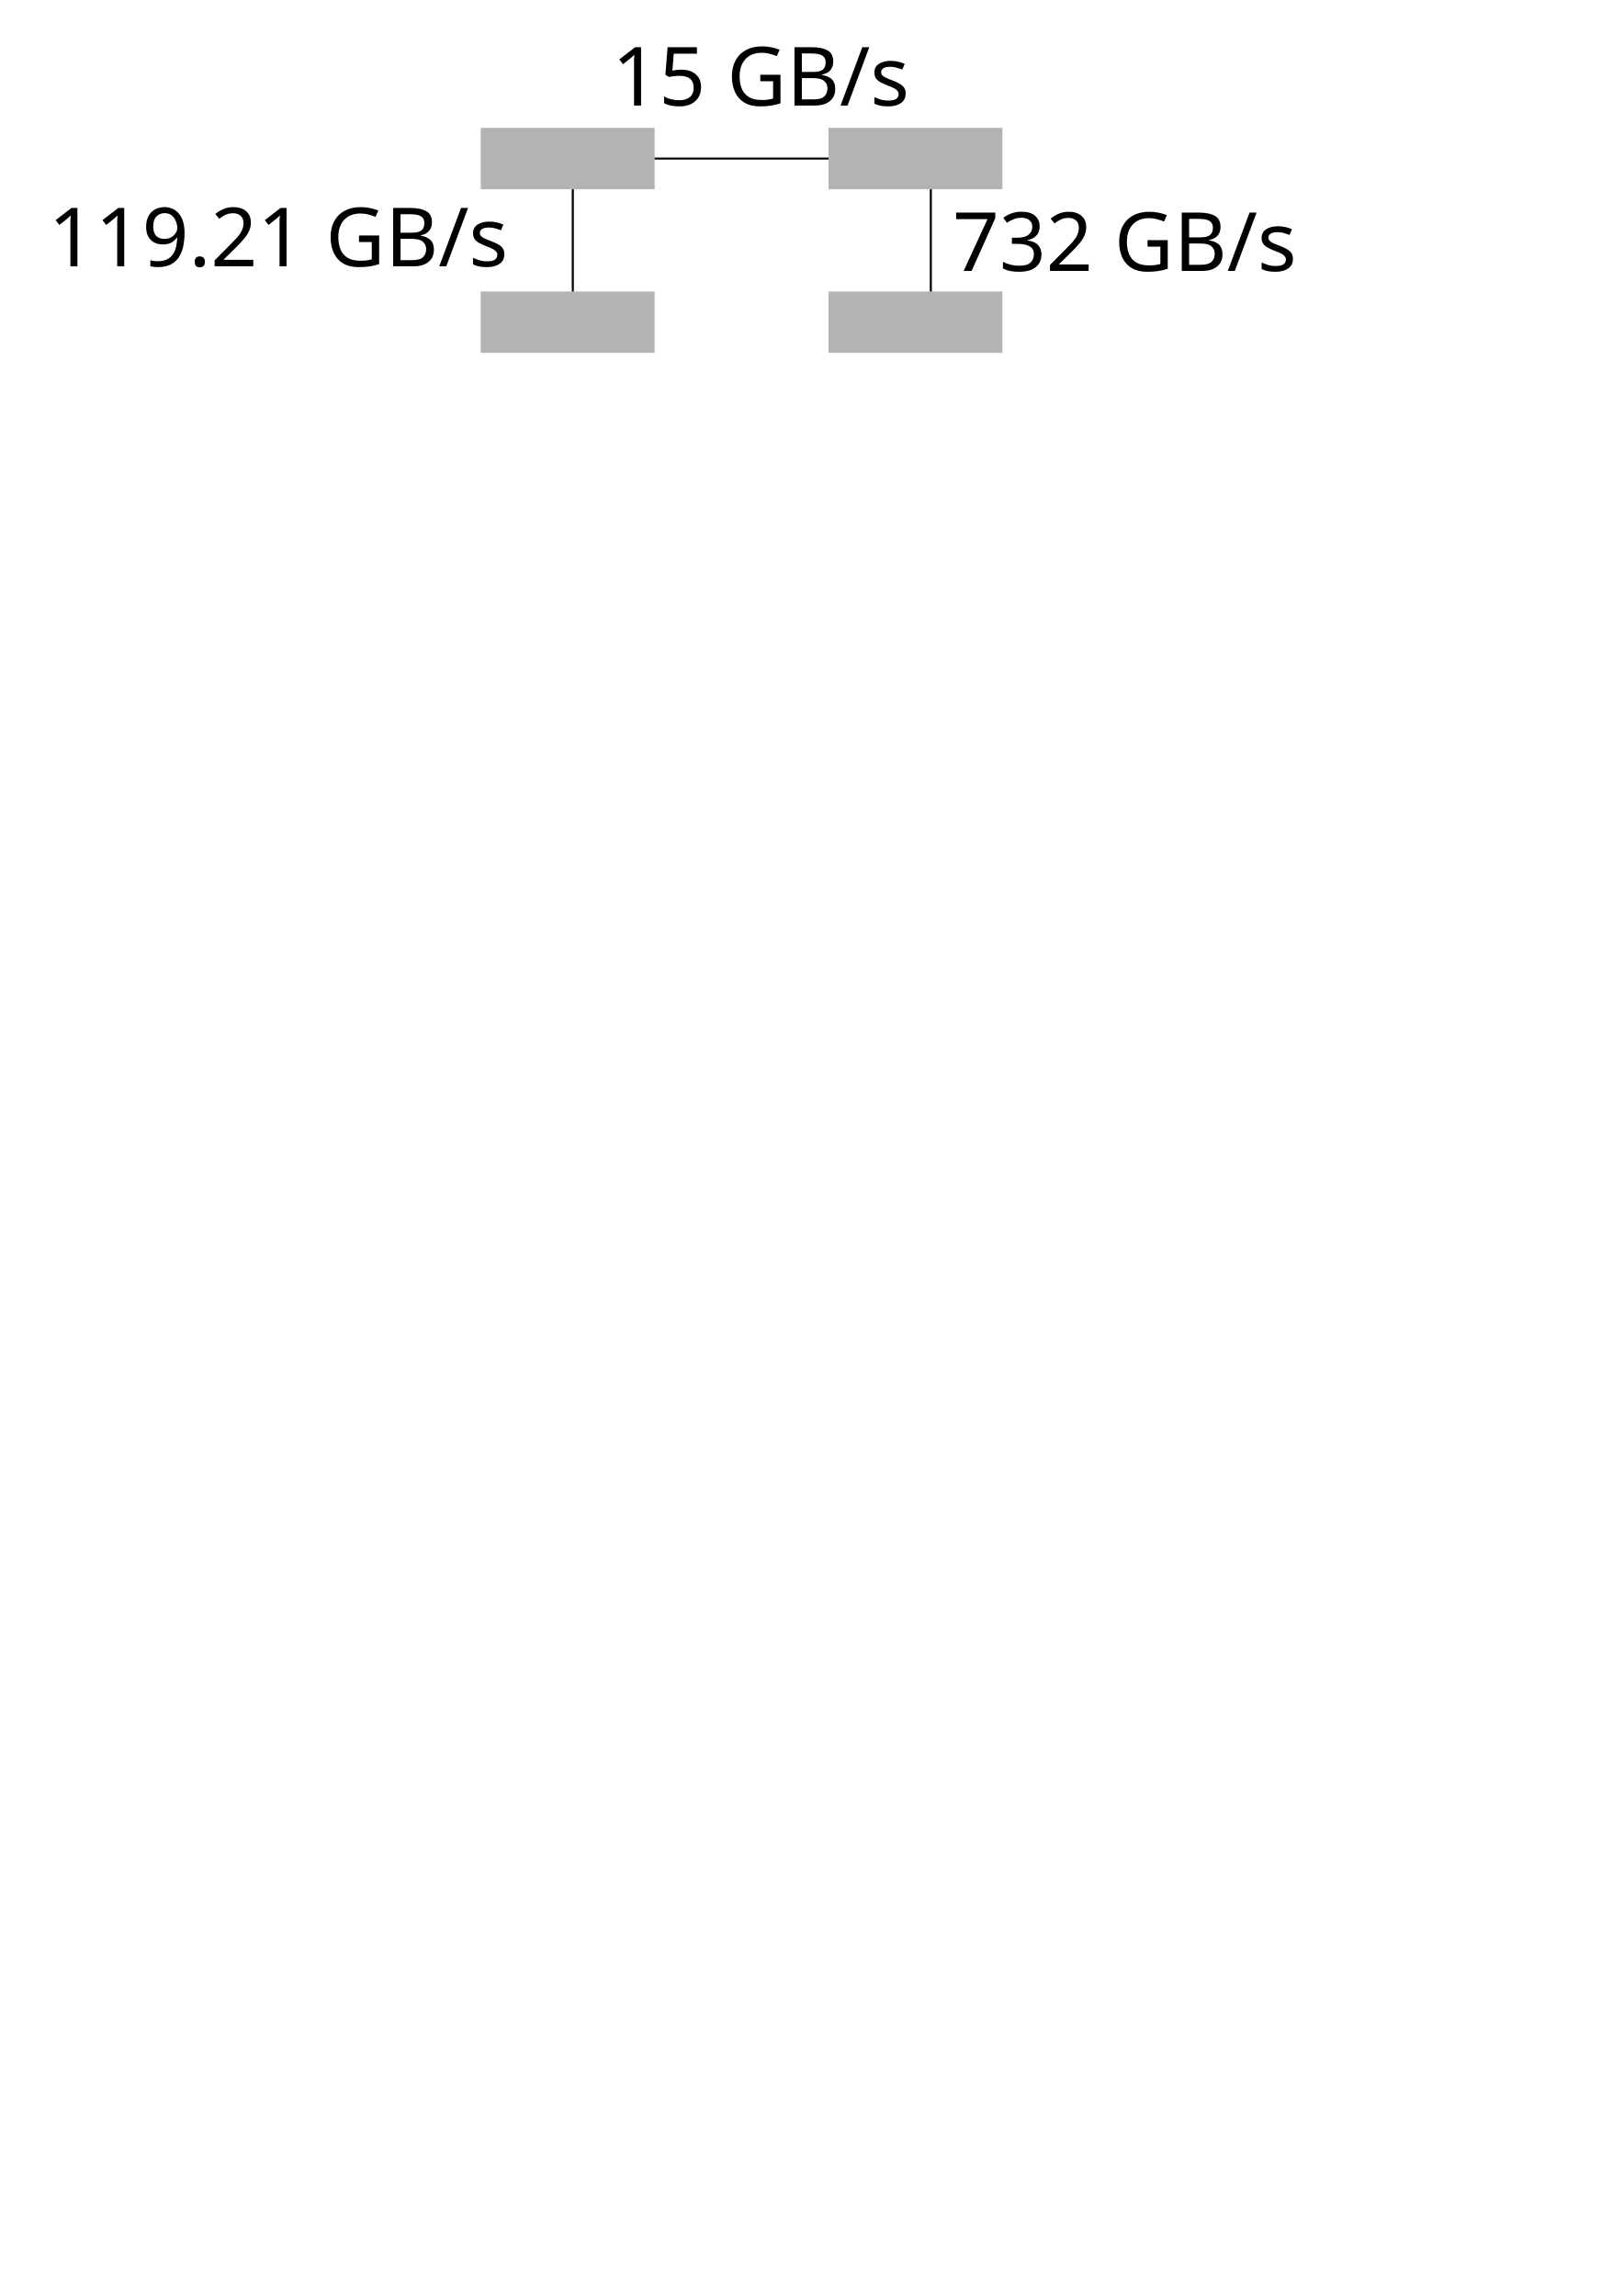
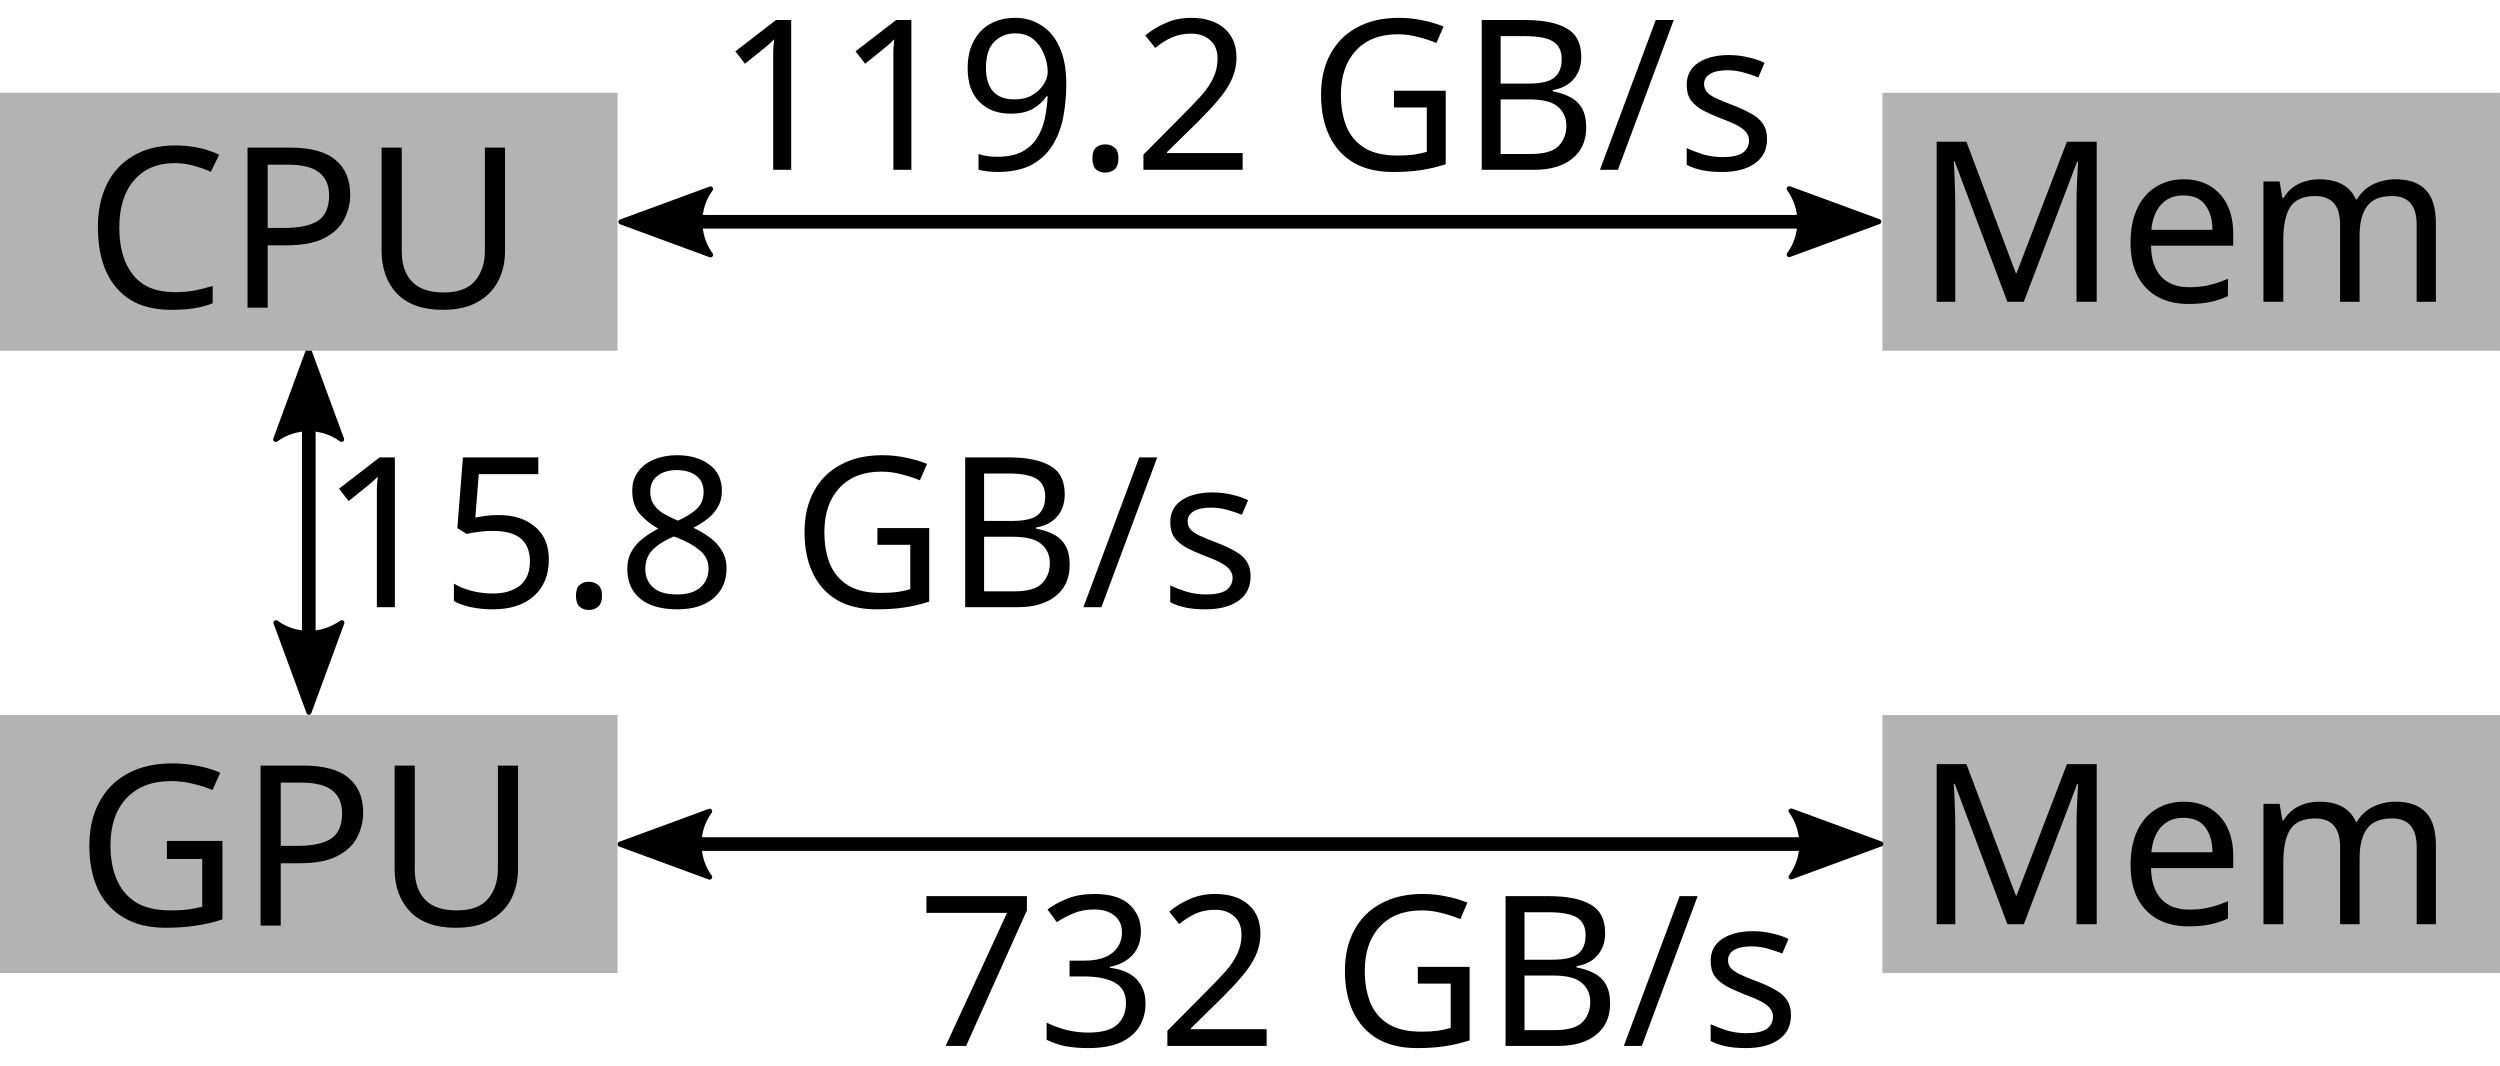
- <svg xmlns="http://www.w3.org/2000/svg" width="210mm" height="297mm" viewBox="0 0 210 297" version="1.1" id="svg8">
-   <defs id="defs2" />
-   <g id="layer1">
-     <rect style="fill:#b3b3b3;stroke-width:0.265" id="rect31" width="22.49" height="7.938" x="62.177" y="16.542" />
-     <rect style="fill:#b3b3b3;stroke-width:0.265" id="rect33" width="22.49" height="7.938" x="62.177" y="37.708" />
-     <rect style="fill:#b3b3b3;stroke-width:0.265" id="rect31-3" width="22.49" height="7.938" x="107.156" y="16.542" />
-     <rect style="fill:#b3b3b3;stroke-width:0.265" id="rect33-6" width="22.49" height="7.938" x="107.156" y="37.708" />
-     <path style="fill:none;stroke:#000000;stroke-width:0.265px;stroke-linecap:butt;stroke-linejoin:miter;stroke-opacity:1" d="m 84.667,20.51 c 22.49,0 22.49,0 22.49,0" id="path55" />
-     <path style="fill:none;stroke:#000000;stroke-width:0.265px;stroke-linecap:butt;stroke-linejoin:miter;stroke-opacity:1" d="M 74.083,37.708 V 24.479" id="path57" />
-     <path style="fill:none;stroke:#000000;stroke-width:0.265px;stroke-linecap:butt;stroke-linejoin:miter;stroke-opacity:1" d="M 120.385,24.479 V 37.708" id="path59" />
-     <text xml:space="preserve" style="font-style:normal;font-weight:normal;font-size:10.583px;line-height:1.25;font-family:sans-serif;letter-spacing:0px;word-spacing:0px;fill:#000000;fill-opacity:1;stroke:none;stroke-width:0.265" x="123.191" y="35.049" id="text63">
-       <tspan id="tspan61" x="123.191" y="35.049" style="stroke-width:0.265">732 GB/s</tspan>
+ <svg xmlns="http://www.w3.org/2000/svg" width="125.955mm" height="53.679mm" viewBox="0 0 125.955 53.679" version="1.1" id="svg8">
+   <defs id="defs2">
+     <marker style="overflow:visible" id="marker4627" refX="0" refY="0" orient="auto">
+       <path transform="scale(-0.6,-0.6)" d="M 8.719,4.034 -2.207,0.016 8.719,-4.002 c -1.745,2.372 -1.735,5.617 -6e-7,8.035 z" style="fill:#000000;fill-opacity:1;fill-rule:evenodd;stroke:#000000;stroke-width:0.625;stroke-linejoin:round;stroke-opacity:1" id="path4629" />
+     </marker>
+     <marker style="overflow:visible" id="marker4623" refX="0" refY="0" orient="auto">
+       <path transform="scale(-0.6,-0.6)" d="M 8.719,4.034 -2.207,0.016 8.719,-4.002 c -1.745,2.372 -1.735,5.617 -6e-7,8.035 z" style="fill:#000000;fill-opacity:1;fill-rule:evenodd;stroke:#000000;stroke-width:0.625;stroke-linejoin:round;stroke-opacity:1" id="path4625" />
+     </marker>
+     <marker orient="auto" refY="0" refX="0" id="Arrow2Mend" style="overflow:visible">
+       <path id="path4372" style="fill:#000000;fill-opacity:1;fill-rule:evenodd;stroke:#000000;stroke-width:0.625;stroke-linejoin:round;stroke-opacity:1" d="M 8.719,4.034 -2.207,0.016 8.719,-4.002 c -1.745,2.372 -1.735,5.617 -6e-7,8.035 z" transform="scale(-0.6,-0.6)" />
+     </marker>
+     <marker style="overflow:visible" id="marker4617" refX="0" refY="0" orient="auto">
+       <path transform="scale(0.6,0.6)" d="M 8.719,4.034 -2.207,0.016 8.719,-4.002 c -1.745,2.372 -1.735,5.617 -6e-7,8.035 z" style="fill:#000000;fill-opacity:1;fill-rule:evenodd;stroke:#000000;stroke-width:0.625;stroke-linejoin:round;stroke-opacity:1" id="path4619" />
+     </marker>
+     <marker style="overflow:visible" id="marker4613" refX="0" refY="0" orient="auto">
+       <path transform="scale(0.6,0.6)" d="M 8.719,4.034 -2.207,0.016 8.719,-4.002 c -1.745,2.372 -1.735,5.617 -6e-7,8.035 z" style="fill:#000000;fill-opacity:1;fill-rule:evenodd;stroke:#000000;stroke-width:0.625;stroke-linejoin:round;stroke-opacity:1" id="path4615" />
+     </marker>
+     <marker orient="auto" refY="0" refX="0" id="Arrow2Mstart" style="overflow:visible">
+       <path id="path4369" style="fill:#000000;fill-opacity:1;fill-rule:evenodd;stroke:#000000;stroke-width:0.625;stroke-linejoin:round;stroke-opacity:1" d="M 8.719,4.034 -2.207,0.016 8.719,-4.002 c -1.745,2.372 -1.735,5.617 -6e-7,8.035 z" transform="scale(0.6,0.6)" />
+     </marker>
+     <marker style="overflow:visible" id="marker4607" refX="0" refY="0" orient="auto">
+       <path transform="matrix(0.3,0,0,0.3,-0.69,0)" d="M 8.719,4.034 -2.207,0.016 8.719,-4.002 c -1.745,2.372 -1.735,5.617 -6e-7,8.035 z" style="fill:#000000;fill-opacity:1;fill-rule:evenodd;stroke:#000000;stroke-width:0.625;stroke-linejoin:round;stroke-opacity:1" id="path4609" />
+     </marker>
+     <marker style="overflow:visible" id="marker4603" refX="0" refY="0" orient="auto">
+       <path transform="matrix(0.3,0,0,0.3,-0.69,0)" d="M 8.719,4.034 -2.207,0.016 8.719,-4.002 c -1.745,2.372 -1.735,5.617 -6e-7,8.035 z" style="fill:#000000;fill-opacity:1;fill-rule:evenodd;stroke:#000000;stroke-width:0.625;stroke-linejoin:round;stroke-opacity:1" id="path4605" />
+     </marker>
+   </defs>
+   <g id="layer1" transform="translate(-39.92682,-55.28083)">
+     <path style="fill:none;stroke:#000000;stroke-width:0.688;stroke-linecap:butt;stroke-linejoin:miter;stroke-miterlimit:4;stroke-dasharray:none;stroke-opacity:1;marker-start:url(#marker4617);marker-end:url(#marker4627)" d="m 72.124,66.454 61.547,0" id="path55" />
+     <path style="fill:none;stroke:#000000;stroke-width:0.688;stroke-linecap:butt;stroke-linejoin:miter;stroke-miterlimit:4;stroke-dasharray:none;stroke-opacity:1;marker-start:url(#marker4613);marker-end:url(#marker4623)" d="m 55.484,90.253 0,-16.436" id="path57" />
+     <g id="g4309" transform="translate(-4.839326,49.31996)">
+       <rect y="41.988" x="139.607" height="12.998" width="31.113" id="rect33-3-6" style="fill:#b3b3b3;stroke-width:0.265" />
+       <text id="text4220-7" y="52.521" x="141.246" style="font-style:normal;font-weight:normal;font-size:11.289px;line-height:125%;font-family:sans-serif;letter-spacing:0px;word-spacing:0px;fill:#000000;fill-opacity:1;stroke:none;stroke-width:1px;stroke-linecap:butt;stroke-linejoin:miter;stroke-opacity:1" xml:space="preserve">
+         <tspan y="52.521" x="141.246" id="tspan4222-5">Mem</tspan>
+       </text>
+     </g>
+     <rect style="fill:#b3b3b3;stroke-width:0.265" id="rect33-3-6-3-5" width="31.113" height="12.998" x="39.927" y="59.955" />
+     <path style="fill:none;stroke:#000000;stroke-width:0.688;stroke-linecap:butt;stroke-linejoin:miter;stroke-miterlimit:4;stroke-dasharray:none;stroke-opacity:1;marker-start:url(#Arrow2Mstart);marker-end:url(#Arrow2Mend)" d="m 72.08,97.806 61.689,0" id="path55-6" />
+   </g>
+   <g id="layer2" transform="translate(-39.92682,-55.28083)">
+     <g id="g4315" transform="translate(94.21425,-29.99866)">
+       <rect y="89.953" x="40.554" height="12.998" width="31.113" id="rect33-3" style="fill:#b3b3b3;stroke-width:0.265" />
+       <text id="text4220" y="100.487" x="42.192" style="font-style:normal;font-weight:normal;font-size:11.289px;line-height:125%;font-family:sans-serif;letter-spacing:0px;word-spacing:0px;fill:#000000;fill-opacity:1;stroke:none;stroke-width:1px;stroke-linecap:butt;stroke-linejoin:miter;stroke-opacity:1" xml:space="preserve">
+         <tspan y="100.487" x="42.192" id="tspan4222">Mem</tspan>
+       </text>
+     </g>
+     <text xml:space="preserve" style="font-style:normal;font-weight:normal;font-size:10.583px;line-height:1.25;font-family:sans-serif;letter-spacing:0px;word-spacing:0px;fill:#000000;fill-opacity:1;stroke:none;stroke-width:0.265" x="86.131" y="107.978" id="text63">
+       <tspan id="tspan61" x="86.131" y="107.978" style="stroke-width:0.265">732 GB/s</tspan>
    </text>
-     <text xml:space="preserve" style="font-style:normal;font-weight:normal;font-size:10.583px;line-height:1.25;font-family:sans-serif;letter-spacing:0px;word-spacing:0px;fill:#000000;fill-opacity:1;stroke:none;stroke-width:0.265" x="6.261" y="34.448" id="text63-7">
-       <tspan id="tspan61-5" x="6.261" y="34.448" style="stroke-width:0.265">119.21 GB/s</tspan>
+     <text xml:space="preserve" style="font-style:normal;font-weight:normal;font-size:10.583px;line-height:1.25;font-family:sans-serif;letter-spacing:0px;word-spacing:0px;fill:#000000;fill-opacity:1;stroke:none;stroke-width:0.265" x="76.038" y="63.838" id="text63-7">
+       <tspan id="tspan61-5" x="76.038" y="63.838" style="stroke-width:0.265">119.2 GB/s</tspan>
    </text>
-     <text xml:space="preserve" style="font-style:normal;font-weight:normal;font-size:10.583px;line-height:1.25;font-family:sans-serif;letter-spacing:0px;word-spacing:0px;fill:#000000;fill-opacity:1;stroke:none;stroke-width:0.265" x="79.161" y="13.655" id="text85">
-       <tspan id="tspan83" x="79.161" y="13.655" style="stroke-width:0.265">15 GB/s</tspan>
+     <text xml:space="preserve" style="font-style:normal;font-weight:normal;font-size:10.583px;line-height:1.25;font-family:sans-serif;letter-spacing:0px;word-spacing:0px;fill:#000000;fill-opacity:1;stroke:none;stroke-width:0.265" x="56.07" y="85.871" id="text85">
+       <tspan id="tspan83" x="56.07" y="85.871" style="stroke-width:0.265">15.8 GB/s</tspan>
    </text>
+     <text xml:space="preserve" style="font-style:normal;font-weight:normal;font-size:11.289px;line-height:125%;font-family:sans-serif;letter-spacing:0px;word-spacing:0px;fill:#000000;fill-opacity:1;stroke:none;stroke-width:1px;stroke-linecap:butt;stroke-linejoin:miter;stroke-opacity:1" x="44.173" y="70.784" id="text4212">
+       <tspan id="tspan4214" x="44.173" y="70.784">CPU</tspan>
+     </text>
+     <g id="g4321" transform="translate(-99.56698,32.50015)">
+       <rect y="58.807" x="139.494" height="12.998" width="31.113" id="rect33-3-6-3" style="fill:#b3b3b3;stroke-width:0.265" />
+       <text id="text4216" y="69.416" x="143.31" style="font-style:normal;font-weight:normal;font-size:11.289px;line-height:125%;font-family:sans-serif;letter-spacing:0px;word-spacing:0px;fill:#000000;fill-opacity:1;stroke:none;stroke-width:1px;stroke-linecap:butt;stroke-linejoin:miter;stroke-opacity:1" xml:space="preserve">
+         <tspan y="69.416" x="143.31" id="tspan4218">GPU</tspan>
+       </text>
+     </g>
  </g>
</svg>
